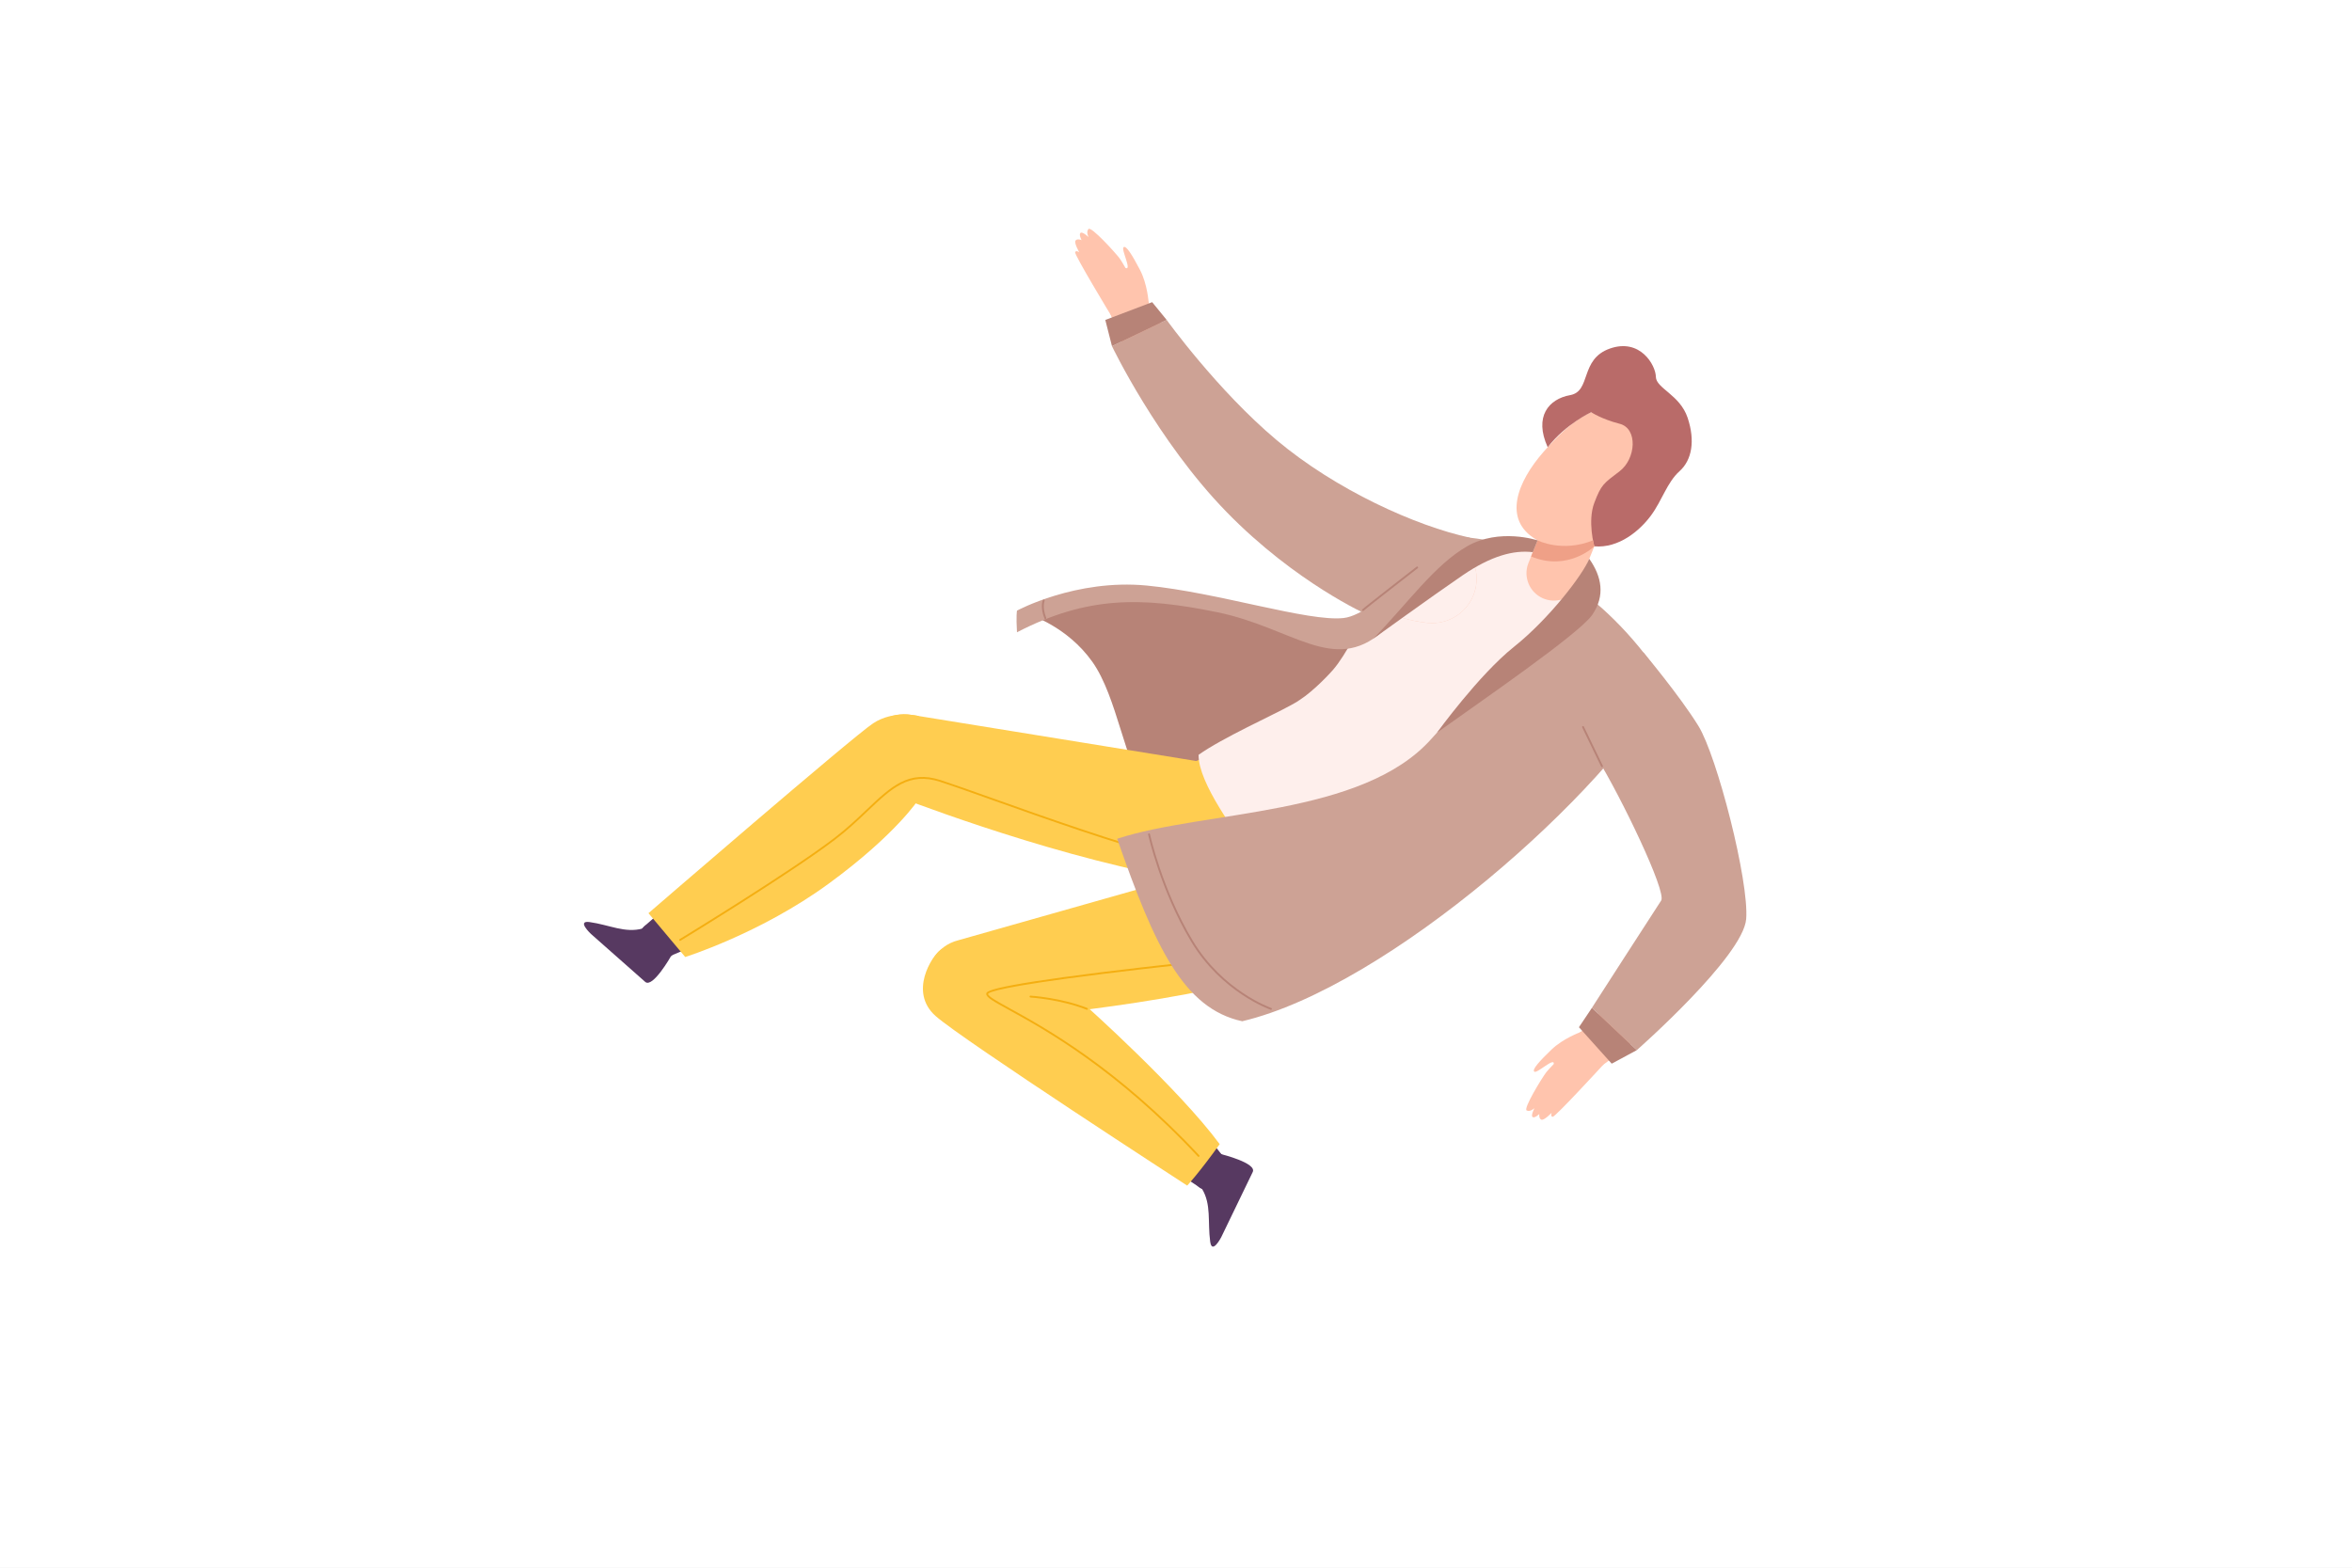
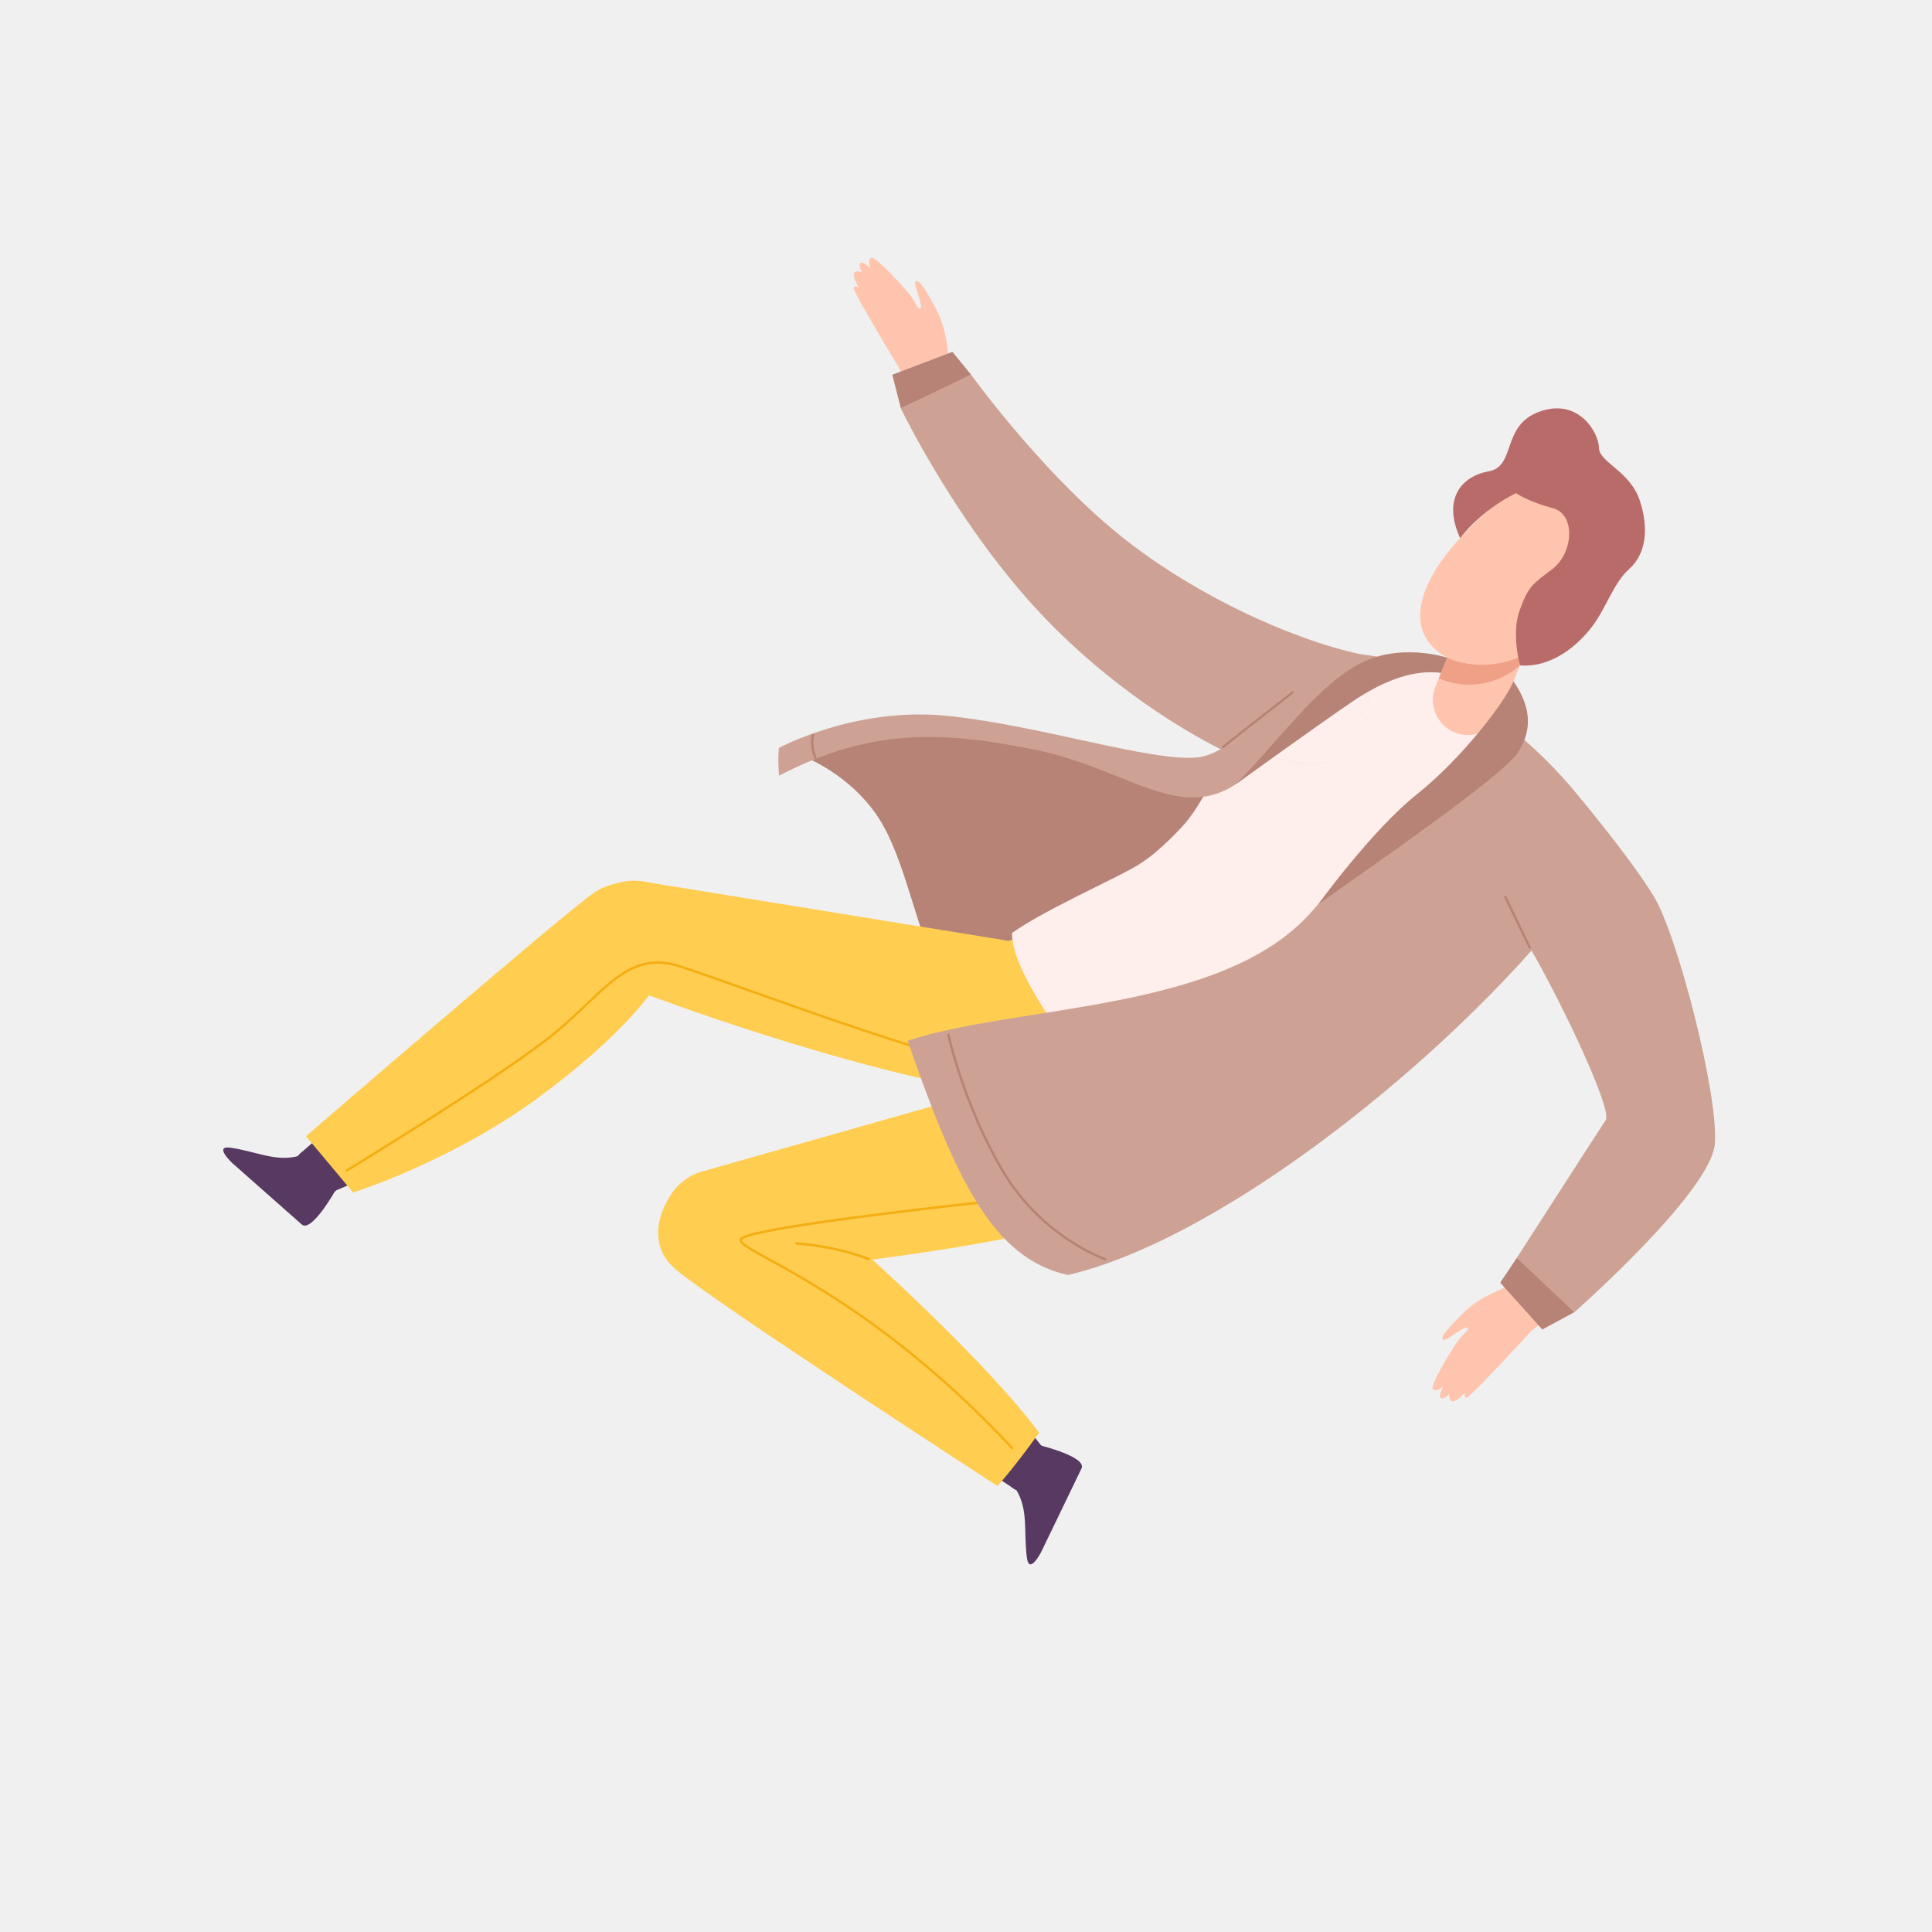
- <svg xmlns="http://www.w3.org/2000/svg" id="_1" data-name=" 1" viewBox="0 0 3000 2000">
-   <defs>
-     <style>.cls-1{fill:#fff;}.cls-2{fill:#b78377;}.cls-3{fill:#573961;}.cls-4{fill:#ffcd50;}.cls-5{fill:#f4ae11;}.cls-6{fill:#ffc4ad;}.cls-7{fill:#feefec;}.cls-8{fill:#b96b69;}.cls-9{fill:#efa087;}.cls-10{fill:#cda295;}</style>
-   </defs>
-   <rect class="cls-1" width="3000" height="2000" />
-   <path class="cls-2" d="M1313.16,784.29s48,14.72,80.12,60,41.2,130.28,69.39,165.71,204.8-72.75,204.8-72.75l140.08-105.08-52.32-37.22s-43.19,20.45-137.16-6.26S1416.18,742.32,1313.16,784.29Z" transform="translate(0)" />
-   <path class="cls-3" d="M752.05,1176.34c25.44,3.6,45.18,14.43,67.7,8.2,7.13-8.73,23.57-11.14,35.24-.82s11.72,25.08,4.1,33.07a39.85,39.85,0,0,1-3.45,3.43h0s-23.17,40.83-32.68,32.42l-69.24-61.21S735,1173.94,752.05,1176.34Z" transform="translate(0)" />
-   <path class="cls-3" d="M1189.18,936a52.44,52.44,0,0,1-8.3,71.23c-.08.25-.16.5-.25.75-21.51,16.67-29.6,41.17-106.19,97.24s-218,113.74-218,113.74c-12.53,9.27-27.22,8.71-36.48-3.82s-7.8-26.66,4.72-35.93L1110.8,929.3a50.39,50.39,0,0,1,5-4.24A52.45,52.45,0,0,1,1189.18,936Z" transform="translate(0)" />
-   <path class="cls-4" d="M1527.91,971.5A75.77,75.77,0,0,1,1493.27,1119h0c-169-31.76-353.32-104.69-353.32-104.69a52.45,52.45,0,0,1,23-102.28h0l356.28,57.77h0A76.47,76.47,0,0,1,1527.91,971.5Z" transform="translate(0)" />
-   <path class="cls-4" d="M1578,1099.05a75.76,75.76,0,0,1,31,148.27h0c-166.53,42.73-364.42,54.67-364.42,54.67a52.44,52.44,0,0,1-22.47-102.39h0l347.24-98.44h0A76.21,76.21,0,0,1,1578,1099.05Z" transform="translate(0)" />
-   <path class="cls-3" d="M1543.61,1584.07c-3.42-25.46,1.67-47.4-10.43-67.39-10.32-4.5-17.1-19.67-10.32-33.7s21-18.07,30.73-12.9a40.3,40.3,0,0,1,4.23,2.4h0s45.58,11.25,40.06,22.69-40.2,83.22-40.2,83.22S1545.9,1601.12,1543.61,1584.07Z" transform="translate(0)" />
-   <path class="cls-3" d="M1196.08,1226.72a52.45,52.45,0,0,1,70.87-11c.26,0,.52,0,.78,0,21.8,16.28,47.58,17.55,122,76.42S1557.51,1472,1557.51,1472c12.27,9.6,15.65,23.91,6,36.18s-23.62,14.62-35.89,5l-317.18-209.14a52.36,52.36,0,0,1-14.41-77.34Z" transform="translate(0)" />
-   <path class="cls-4" d="M1384.2,1282.32s119.19,106.48,171.52,177.34c-26.16,36.52-41.43,52.88-41.43,52.88s-286.71-185.88-321-216.41-4.75-76.28,6.23-84.14,51.55-21.35,107.14-5.4S1384.2,1282.32,1384.2,1282.32Z" transform="translate(0)" />
-   <path class="cls-4" d="M827.12,1165s260.1-224.76,286.53-242.2,58.24-9.31,58.24-9.31V1019.5s-28.62,44.79-115.11,108S874,1220.91,874,1220.91Z" transform="translate(0)" />
-   <path class="cls-5" d="M867.45,1200.35a1.2,1.2,0,0,1-1-.57,1.21,1.21,0,0,1,.4-1.65c1.4-.85,140.51-85.65,197.22-129,16-12.21,29.31-24.89,41.08-36.08,31.26-29.69,53.84-51.15,94.71-37.82,16.54,5.39,39.93,13.72,67,23.37,64.54,23,152.94,54.49,232.13,76a1.19,1.19,0,1,1-.63,2.3c-79.27-21.57-167.72-53.09-232.3-76.1-27.07-9.64-50.44-18-67-23.35-39.52-12.88-61.67,8.16-92.32,37.29-11.82,11.23-25.22,24-41.28,36.24-56.81,43.46-196,128.32-197.43,129.18A1.16,1.16,0,0,1,867.45,1200.35Z" transform="translate(0)" />
-   <path class="cls-5" d="M1528.79,1475.86a1.18,1.18,0,0,1-.87-.38c-104.8-112.11-196.45-162.52-240.5-186.75-20.47-11.26-29.81-16.4-29.42-21,.23-2.74.76-9.14,145.36-27.22,71-8.88,142.8-16.25,143.52-16.32a1.19,1.19,0,1,1,.24,2.37c-.7.08-71.45,7.34-141.91,16.13-128,16-143.94,23-144.84,25.29-.24,3,11.69,9.61,28.21,18.69,44.15,24.29,136,74.83,241.09,187.22a1.2,1.2,0,0,1-.06,1.69A1.23,1.23,0,0,1,1528.79,1475.86Z" transform="translate(0)" />
-   <path class="cls-5" d="M1386.38,1288.25a1.15,1.15,0,0,1-.44-.09c-33.59-13.22-71.21-15.52-71.58-15.54a1.21,1.21,0,0,1-1.13-1.27,1.19,1.19,0,0,1,1.27-1.12c.38,0,38.37,2.34,72.32,15.71a1.2,1.2,0,0,1-.44,2.31Z" transform="translate(0)" />
-   <path class="cls-4" d="M1558.66,956.27,1509,978.43c-37.77,16.85-56.15,57.92-41.07,91.74l62.63,140.34c15.13,33.91,58.15,47.62,96,30.59l49.57-22.32c37.61-16.94,55.85-57.9,40.8-91.62L1654.36,987C1639.27,953.17,1596.42,939.42,1558.66,956.27Z" transform="translate(0)" />
-   <path class="cls-6" d="M2052.57,674.27s-49.41,39.76-93,14.18-24-74,9.09-111.84,68.38-66.8,103-51.46,56.85,52.73,35.69,90.68S2052.57,674.27,2052.57,674.27Z" transform="translate(0)" />
-   <path class="cls-7" d="M1816.38,695.15c28-6.46,65.76-2.23,96.28.39,19.1,1.63,38.87,5,56.75,16.11h0c16.85,10.47,31,15.1,45,34.8,28.88,40.7,72.22,76,57.42,139.13-21.61,92.16-141.26,184.61-223.66,229.77-50.15,29.67-105.33,58.4-150.22,94.32-34.52-19.74-80.59-87.84-100.66-117.08s-69-93.52-68.5-129.61c29.77-21.28,94.24-50.29,117.55-63.19,20.17-11.15,4.08-2.57,4.08-2.57,18-8.84,42-33.6,50-42.82C1732.78,817.17,1772.36,705.3,1816.38,695.15Z" transform="translate(0)" />
-   <path class="cls-6" d="M1466.13,389s40,76,135.15,161.4h0a44.6,44.6,0,0,1-55.62,69.74,46,46,0,0,1-5.45-5.15h0s-75.83-78.51-122.58-211a25.44,25.44,0,1,1,48.5-14.94Z" transform="translate(0)" />
-   <path class="cls-6" d="M1454,344.17c9.58,18.24,11.07,41.55,11.07,41.55s3.51,18.35-14.78,27.53S1417,402.2,1417,402.2s-46.94-77.46-45.65-80.46,5.31.22,5.31.22-7.07-12.23-4.75-15.13,7.68-.46,7.68-.46-3.86-7.09-1.41-9.24,10.33,5.39,10.33,5.39-3.58-6.52-.15-10.36,34.56,30.49,39.84,37.62c1.58,2.13,4.32,6.72,7.4,12.1h0c8.62,3.65-5.85-23.66-2.51-26.48S1444.42,325.92,1454,344.17Z" transform="translate(0)" />
-   <path class="cls-6" d="M2018.48,1314.94s61.76-59.67,117.09-175h0a44.6,44.6,0,0,1,82.52,33.86,44.07,44.07,0,0,1-3.42,6.67h0s-54.13,94.79-168.28,176.79a25.44,25.44,0,1,1-27.92-42.37Z" transform="translate(0)" />
-   <path class="cls-6" d="M1978.84,1339.14c14.83-14.31,36.78-22.27,36.78-22.27s16.64-8.51,30.57,6.48-1.27,35.08-1.27,35.08-61.22,66.76-64.45,66.36-1.28-5.16-1.28-5.16-9.76,10.21-13.2,8.8-2.59-7.24-2.59-7.24-5.73,5.68-8.48,3.94,2.29-11.43,2.29-11.43-5.25,5.26-9.91,3,19.59-41.71,25-48.78c1.61-2.11,5.24-6,9.55-10.49h0c1.08-9.3-21.08,12.25-24.73,9.83S1964,1353.45,1978.84,1339.14Z" transform="translate(0)" />
-   <path class="cls-6" d="M1862.1,694.05a56.6,56.6,0,0,1-40.42,100.63h0s-66.59-3.14-160.91-71S1540.21,615,1540.21,615h0a44.59,44.59,0,0,1,65.1-60.92h0s28,27,98.42,70.75,135.58,58.28,135.58,58.28h0A56.51,56.51,0,0,1,1862.1,694.05Z" transform="translate(0)" />
-   <path class="cls-7" d="M1871.06,773.61a56.55,56.55,0,0,1-49.38,21.07h0s-46.15-2.18-116-42.08l50.47-99.55c47.31,22,83.2,30,83.2,30h0a56.63,56.63,0,0,1,31.73,90.52Z" transform="translate(0)" />
-   <path class="cls-6" d="M2004.89,900.27a56.61,56.61,0,0,1,91.31-58.51h0S2148.62,883,2186,993s35.15,158.45,35.15,158.45h0A44.6,44.6,0,0,1,2134,1168.6a45.78,45.78,0,0,1-1.17-5.33h0s-7.12-38.24-39.1-114.73-76.61-126.14-76.61-126.14h0A56.43,56.43,0,0,1,2004.89,900.27Z" transform="translate(0)" />
-   <path class="cls-7" d="M2043.75,830.27a56.57,56.57,0,0,1,52.45,11.49h0s36.32,28.55,70.08,101.59l-98.87,51.79c-25.75-45.38-50.34-72.74-50.34-72.74h0a56.63,56.63,0,0,1,26.68-92.13Z" transform="translate(0)" />
-   <path class="cls-6" d="M2023.13,629.62a35,35,0,0,1,19.29,45.53l-29.3,72.38-.1,0a35,35,0,0,1-63.74-28.6l28.32-70A35,35,0,0,1,2023.13,629.62Z" transform="translate(0)" />
-   <path class="cls-8" d="M2033.57,697s-8.93-32.1,0-55.54,11.64-24.53,32.36-40.34,23.44-54.44,0-60.47-36.33-14.77-36.33-14.77-32.22,14.78-55.51,44.63c-17.73-39.16,1.34-61.51,28.6-66.41s12-45.79,50.7-59.42,58.49,21.26,58.68,36,30.72,22.89,40.53,52.32,5.45,54-10.36,68.14-22.35,37.61-36.52,56.69S2065,699.68,2033.57,697Z" transform="translate(0)" />
-   <path class="cls-9" d="M1961.22,689.37s31.14,16,70.65,0c1,4.65,1.7,7.65,1.7,7.65s-33.43,32.56-80.67,12.9C1958.15,697,1961.22,689.37,1961.22,689.37Z" transform="translate(0)" />
-   <path class="cls-10" d="M2025,760.57s-90.63,59.34-199,181.75c-88.07,99.52-290.18,91.34-401,127.73,47.79,137.78,84.71,216.67,159.46,232.82,187.58-44.35,467.06-294.55,539.91-430.27C2081.19,802.28,2025,760.57,2025,760.57Z" transform="translate(0)" />
-   <path class="cls-10" d="M2064.29,856.24l31.78-24.11s46.28,55.18,70.21,93.89,64.81,198.41,61,246.38-139.54,167.34-139.54,167.34l-57.23-54s80.9-125.72,88.3-136.82S2067,1015.41,2037,966.9,2064.29,856.24,2064.29,856.24Z" transform="translate(0)" />
-   <path class="cls-10" d="M1927.36,697.23S1857,724,1763.22,805.91c-62.41,54.54-114.81-5.28-210.86-24.91s-165.24-20.87-255.19,25.64c-1.28-21.08,0-27.62,0-27.62s75-40.7,165.5-32,206.07,46.52,251.13,41.43,125.53-105.38,125.53-105.38S1892.35,684.48,1927.36,697.23Z" transform="translate(0)" />
-   <path class="cls-10" d="M1418.32,441.6l69.81-33.42s64.55,89.7,140.09,153.17S1805.87,671.08,1875.11,686c-38.67,40-130.79,98.34-130.79,98.34s-91.57-40.61-179.88-131.23S1418.32,441.6,1418.32,441.6Z" transform="translate(0)" />
-   <polygon class="cls-2" points="2030.5 1285.78 2013.96 1310.49 2055.75 1357 2087.73 1339.74 2030.5 1285.78" />
-   <polygon class="cls-2" points="1409.82 408.18 1469.6 385.47 1488.13 408.18 1418.32 441.6 1409.82 408.18" />
-   <path class="cls-2" d="M1832.89,934.69s53.52-73.9,98.22-109.52,87.77-91.88,96-112.28c15.89,22.63,20.62,46.87,3.9,71.4S1884.39,897.75,1832.89,934.69Z" transform="translate(0)" />
-   <path class="cls-2" d="M1751.73,814.77s76.75-55.44,113.6-80.63,65.64-32.67,89.79-29.69l6.1-15.08s-48.73-16.23-90.07,7.66S1796.92,768,1751.73,814.77Z" transform="translate(0)" />
-   <path class="cls-2" d="M2043.33,978.62a1.2,1.2,0,0,1-1.08-.68L2018,927.81a1.2,1.2,0,0,1,2.16-1l24.27,50.13a1.2,1.2,0,0,1-.55,1.6A1.23,1.23,0,0,1,2043.33,978.62Z" transform="translate(0)" />
-   <path class="cls-2" d="M1738.51,779.46a1.18,1.18,0,0,1-.77-.28,1.17,1.17,0,0,1-.16-1.63c1.46-1.84,57.93-45.73,69.24-54.51a1.2,1.2,0,1,1,1.47,1.89c-26.81,20.82-67.27,52.42-68.87,54.14A1.23,1.23,0,0,1,1738.51,779.46Z" transform="translate(0)" />
-   <path class="cls-2" d="M1621.13,1288.25a1.33,1.33,0,0,1-.38-.07c-.62-.21-62.47-21.79-101.64-87.23-39-65.24-54.53-135.71-54.68-136.41a1.2,1.2,0,0,1,2.34-.5c.15.7,15.55,70.79,54.39,135.68,38.71,64.66,99.75,86,100.36,86.2a1.2,1.2,0,0,1,.75,1.51A1.21,1.21,0,0,1,1621.13,1288.25Z" transform="translate(0)" />
-   <path class="cls-2" d="M1333.32,789.85a1.21,1.21,0,0,1-1.11-.76c-5.84-14.89-2.17-23.08-2-23.43a1.18,1.18,0,0,1,1.58-.58,1.21,1.21,0,0,1,.59,1.59c0,.1-3.36,7.73,2.07,21.55a1.2,1.2,0,0,1-.68,1.55A1.32,1.32,0,0,1,1333.32,789.85Z" transform="translate(0)" />
+ <svg xmlns="http://www.w3.org/2000/svg" id="Calque_1" data-name="Calque 1" viewBox="0 0 1920 1920">
+   <g>
+     <path d="M790.1,748.51s48,14.72,80.13,60,41.2,130.28,69.38,165.71,204.8-72.74,204.8-72.74L1284.5,796.35l-52.33-37.22S1189,779.58,1095,752.87,893.12,706.54,790.1,748.51Z" style="fill: #b78377" />
+     <g>
+       <path d="M229,1140.56c25.44,3.6,45.19,14.43,67.71,8.2,7.12-8.73,23.56-11.14,35.24-.82S343.65,1173,336,1181a40,40,0,0,1-3.46,3.43h0s-23.17,40.83-32.68,32.42l-69.24-61.21S212,1138.16,229,1140.56Z" style="fill: #573961" />
+       <path d="M666.12,900.25a52.45,52.45,0,0,1-8.29,71.24c-.09.24-.16.49-.25.74-21.52,16.67-29.61,41.17-106.2,97.24s-218,113.74-218,113.74c-12.52,9.27-27.21,8.71-36.48-3.82s-7.8-26.66,4.73-35.93L587.74,893.52a53,53,0,0,1,5-4.24A52.45,52.45,0,0,1,666.12,900.25Z" style="fill: #573961" />
+     </g>
+     <path d="M1004.85,935.72a75.77,75.77,0,0,1-34.64,147.47h0C801.25,1051.43,616.9,978.5,616.9,978.5a52.44,52.44,0,0,1,23-102.28h0L996.15,934h0A76.47,76.47,0,0,1,1004.85,935.72Z" style="fill: #ffcd50" />
+     <path d="M1055,1063.27a75.77,75.77,0,0,1,31,148.28h0c-166.53,42.73-364.42,54.67-364.42,54.67a52.44,52.44,0,0,1-22.47-102.39h0l347.25-98.44h0A75.16,75.16,0,0,1,1055,1063.27Z" style="fill: #ffcd50" />
+     <g>
+       <path d="M1020.55,1548.29c-3.42-25.46,1.67-47.4-10.42-67.39-10.33-4.5-17.1-19.67-10.33-33.7s21-18.07,30.73-12.9a40.46,40.46,0,0,1,4.24,2.4h0s45.57,11.25,40,22.69l-40.19,83.22S1022.84,1565.34,1020.55,1548.29Z" style="fill: #573961" />
+       <path d="M673,1190.94a52.46,52.46,0,0,1,70.87-11l.79,0c21.79,16.29,47.57,17.55,122,76.43s167.75,179.8,167.75,179.8c12.28,9.6,15.65,23.91,6,36.18s-23.61,14.62-35.89,5L687.43,1268.28A52.4,52.4,0,0,1,673,1190.94Z" style="fill: #573961" />
+     </g>
+     <path d="M861.14,1246.55s119.2,106.47,171.53,177.33c-26.17,36.52-41.43,52.88-41.43,52.88s-286.72-185.88-321.06-216.41-4.75-76.28,6.23-84.13,51.55-21.36,107.15-5.41S861.14,1246.55,861.14,1246.55Z" style="fill: #ffcd50" />
+     <path d="M304.06,1129.17S564.16,904.41,590.6,887s58.24-9.31,58.24-9.31V983.72s-28.63,44.79-115.12,108-182.78,93.39-182.78,93.39Z" style="fill: #ffcd50" />
+     <path d="M344.4,1164.57a1.2,1.2,0,0,1-.63-2.22c1.4-.85,140.51-85.65,197.22-129,16-12.2,29.31-24.89,41.09-36.08,31.25-29.69,53.83-51.15,94.7-37.82,16.55,5.39,39.93,13.72,67,23.37,64.55,23,153,54.49,232.14,76a1.19,1.19,0,1,1-.63,2.3C896,1039.57,807.57,1008.05,743,985.05c-27.06-9.65-50.44-18-67-23.36-39.52-12.88-61.66,8.16-92.32,37.29-11.82,11.23-25.21,24-41.27,36.24-56.81,43.46-196,128.33-197.43,129.18A1.19,1.19,0,0,1,344.4,1164.57Z" style="fill: #f4ae11" />
+     <path d="M1005.74,1440.08a1.22,1.22,0,0,1-.88-.38C900.06,1327.59,808.41,1277.18,764.37,1253c-20.47-11.26-29.81-16.39-29.43-21,.23-2.74.77-9.14,145.36-27.22,71-8.88,142.81-16.25,143.52-16.32a1.18,1.18,0,0,1,1.31,1.06,1.2,1.2,0,0,1-1.06,1.32c-.71.07-71.45,7.33-141.91,16.12-128,16-143.95,23-144.84,25.29-.25,3,11.68,9.61,28.2,18.7,44.15,24.28,136,74.82,241.09,187.21a1.19,1.19,0,0,1-.87,2Z" style="fill: #f4ae11" />
+     <path d="M863.32,1252.47a1.11,1.11,0,0,1-.43-.09c-33.6-13.22-71.21-15.52-71.59-15.54a1.2,1.2,0,0,1,.14-2.39c.38,0,38.38,2.35,72.32,15.71a1.19,1.19,0,0,1,.68,1.55A1.21,1.21,0,0,1,863.32,1252.47Z" style="fill: #f4ae11" />
+     <path d="M1035.6,920.49,986,942.65c-37.77,16.85-56.15,57.92-41.06,91.74l62.63,140.34c15.13,33.91,58.15,47.62,96,30.6l49.57-22.33c37.61-16.93,55.86-57.9,40.81-91.62L1131.31,951.2C1116.22,917.39,1073.37,903.64,1035.6,920.49Z" style="fill: #ffcd50" />
+     <path d="M1529.52,638.49s-49.41,39.77-93,14.18-24-74,9.09-111.84,68.38-66.8,103-51.46,56.85,52.73,35.7,90.69S1529.52,638.49,1529.52,638.49Z" style="fill: #ffc4ad" />
+     <path d="M1293.32,659.37c28-6.46,65.76-2.23,96.28.39,19.1,1.63,38.88,5,56.75,16.11h0c16.86,10.47,31,15.1,45,34.8,28.88,40.7,72.23,76,57.42,139.14-21.61,92.15-141.26,184.6-223.66,229.76-50.14,29.67-105.32,58.4-150.22,94.32-34.51-19.73-80.58-87.84-100.66-117.08s-69-93.51-68.5-129.61c29.77-21.28,94.24-50.29,117.56-63.19,20.16-11.15,4.07-2.57,4.07-2.57,18-8.84,42-33.6,50-42.82C1209.72,781.4,1249.31,669.52,1293.32,659.37Z" style="fill: #feefec" />
+     <path d="M943.07,353.22s40,76,135.15,161.4h0a44.6,44.6,0,0,1-55.62,69.74,45.16,45.16,0,0,1-5.44-5.15h0s-75.83-78.51-122.58-211a25.44,25.44,0,1,1,48.5-14.94Z" style="fill: #ffc4ad" />
+     <path d="M930.94,308.39c9.59,18.24,11.08,41.55,11.08,41.55s3.51,18.35-14.79,27.53-33.32-11.05-33.32-11.05S847,289,848.26,286s5.32.22,5.32.22-7.08-12.23-4.76-15.13,7.68-.46,7.68-.46-3.85-7.09-1.41-9.24,10.33,5.39,10.33,5.39-3.58-6.52-.15-10.36,34.57,30.49,39.84,37.62c1.58,2.13,4.33,6.72,7.4,12.1h0c8.63,3.65-5.85-23.66-2.51-26.48S921.36,290.14,930.94,308.39Z" style="fill: #ffc4ad" />
+     <path d="M1495.43,1279.16s61.75-59.67,117.08-175h0a44.6,44.6,0,0,1,82.53,33.86,44.11,44.11,0,0,1-3.43,6.67h0s-54.13,94.78-168.27,176.78a25.44,25.44,0,1,1-27.92-42.37Z" style="fill: #ffc4ad" />
+     <path d="M1455.78,1303.36c14.83-14.31,36.79-22.27,36.79-22.27s16.63-8.51,30.57,6.48-1.28,35.08-1.28,35.08-61.21,66.76-64.45,66.36-1.28-5.16-1.28-5.16-9.75,10.21-13.19,8.8-2.59-7.24-2.59-7.24-5.73,5.68-8.48,3.94,2.28-11.43,2.28-11.43-5.25,5.26-9.9,3,19.59-41.72,25-48.79c1.6-2.11,5.24-6,9.54-10.49h0c1.08-9.3-21.08,12.25-24.72,9.83S1441,1317.67,1455.78,1303.36Z" style="fill: #ffc4ad" />
+     <g>
+       <path d="M1339,658.27a56.6,56.6,0,0,1-40.42,100.63h0s-66.59-3.14-160.91-71-120.56-108.66-120.56-108.66h0a44.59,44.59,0,0,1,65.11-60.92h0s28,27,98.43,70.76,135.58,58.27,135.58,58.27h0A56.32,56.32,0,0,1,1339,658.27Z" style="fill: #ffc4ad" />
+       <path d="M1348,737.83a56.56,56.56,0,0,1-49.39,21.07h0s-46.15-2.18-116-42.08l50.47-99.55c47.3,22,83.2,30,83.2,30h0A56.63,56.63,0,0,1,1348,737.83Z" style="fill: #feefec" />
+     </g>
+     <g>
+       <path d="M1481.83,864.49A56.61,56.61,0,0,1,1573.14,806h0s52.41,41.19,89.83,151.22,35.14,158.45,35.14,158.45h0a44.59,44.59,0,0,1-87.2,17.17,43.81,43.81,0,0,1-1.17-5.33h0s-7.12-38.24-39.11-114.73S1494,886.62,1494,886.62h0A56.32,56.32,0,0,1,1481.83,864.49Z" style="fill: #ffc4ad" />
+       <path d="M1520.69,794.5A56.53,56.53,0,0,1,1573.14,806h0s36.32,28.55,70.07,101.59l-98.87,51.79C1518.6,914,1494,886.62,1494,886.62h0a56.61,56.61,0,0,1,26.67-92.12Z" style="fill: #feefec" />
+     </g>
+     <path d="M1500.07,593.84a35,35,0,0,1,19.29,45.53l-29.3,72.38-.09,0a35,35,0,0,1-63.75-28.6l28.32-70A35,35,0,0,1,1500.07,593.84Z" style="fill: #ffc4ad" />
+     <path d="M1510.51,661.24s-8.92-32.1,0-55.54,11.65-24.53,32.36-40.34,23.44-54.44,0-60.47-36.32-14.76-36.32-14.76-32.22,14.77-55.52,44.62c-17.72-39.16,1.35-61.51,28.61-66.41s12-45.79,50.69-59.42,58.49,21.26,58.68,36,30.72,22.89,40.53,52.33,5.45,54-10.36,68.13-22.34,37.61-36.52,56.69S1541.93,663.9,1510.51,661.24Z" style="fill: #b96b69" />
+     <path d="M1438.17,653.59s31.13,16,70.64,0c1,4.65,1.7,7.65,1.7,7.65s-33.43,32.56-80.66,12.9Z" style="fill: #efa087" />
+     <path d="M1502,724.79s-90.63,59.34-199,181.75c-88.07,99.52-290.17,91.34-401,127.73,47.79,137.78,84.72,216.67,159.47,232.82,187.58-44.35,467.05-294.55,539.9-430.27C1558.13,766.5,1502,724.79,1502,724.79Z" style="fill: #cda295" />
+     <path d="M1541.24,820.47,1573,796.35s46.28,55.19,70.21,93.89,64.81,198.41,61,246.38S1564.68,1304,1564.68,1304l-57.24-54s80.9-125.72,88.31-136.82S1544,979.63,1514,931.12,1541.24,820.47,1541.24,820.47Z" style="fill: #cda295" />
+     <path d="M1404.3,661.45s-70.38,26.76-164.14,108.69c-62.4,54.53-114.81-5.29-210.85-24.92s-165.24-20.87-255.19,25.64c-1.28-21.07,0-27.62,0-27.62s75-40.7,165.49-32,206.07,46.51,251.13,41.42,125.54-105.38,125.54-105.38S1369.3,648.7,1404.3,661.45Z" style="fill: #cda295" />
+     <path d="M895.26,405.82l69.81-33.42s64.56,89.71,140.09,153.17,177.65,109.74,246.89,124.6c-38.66,40-130.78,98.34-130.78,98.34s-91.58-40.61-179.88-131.23S895.26,405.82,895.26,405.82Z" style="fill: #cda295" />
+     <polygon points="1507.44 1250 1490.91 1274.71 1532.7 1321.22 1564.67 1303.96 1507.44 1250" style="fill: #b78377" />
+     <polygon points="886.76 372.4 946.54 349.69 965.07 372.4 895.26 405.82 886.76 372.4" style="fill: #b78377" />
+     <path d="M1309.84,898.91s53.51-73.9,98.21-109.52,87.78-91.88,96-112.28c15.89,22.63,20.61,46.87,3.9,71.4S1361.34,862,1309.84,898.91Z" style="fill: #b78377" />
+     <path d="M1228.67,779s76.76-55.44,113.61-80.63,65.64-32.67,89.78-29.69l6.11-15.08s-48.74-16.23-90.08,7.66S1273.87,732.24,1228.67,779Z" style="fill: #b78377" />
+     <path d="M1520.27,942.84a1.21,1.21,0,0,1-1.08-.68L1494.92,892a1.19,1.19,0,1,1,2.15-1l24.28,50.13a1.2,1.2,0,0,1-.56,1.6A1.17,1.17,0,0,1,1520.27,942.84Z" style="fill: #b78377" />
+     <path d="M1215.46,743.69a1.2,1.2,0,0,1-.94-1.92c1.47-1.83,57.94-45.73,69.24-54.51a1.2,1.2,0,1,1,1.47,1.89c-26.81,20.82-67.27,52.42-68.87,54.14A1.23,1.23,0,0,1,1215.46,743.69Z" style="fill: #b78377" />
+     <path d="M1098.08,1252.47a1.07,1.07,0,0,1-.39-.07c-.62-.21-62.46-21.79-101.64-87.23-39-65.24-54.52-135.71-54.68-136.41a1.21,1.21,0,0,1,.92-1.42,1.19,1.19,0,0,1,1.42.92c.15.7,15.55,70.79,54.4,135.68,38.7,64.66,99.74,86,100.35,86.2a1.2,1.2,0,0,1-.38,2.33Z" style="fill: #b78377" />
+     <path d="M810.27,754.07a1.19,1.19,0,0,1-1.11-.76c-5.85-14.89-2.18-23.08-2-23.43a1.21,1.21,0,0,1,1.59-.58,1.2,1.2,0,0,1,.58,1.59c0,.1-3.35,7.73,2.07,21.55a1.2,1.2,0,0,1-.67,1.55A1.41,1.41,0,0,1,810.27,754.07Z" style="fill: #b78377" />
+   </g>
</svg>
